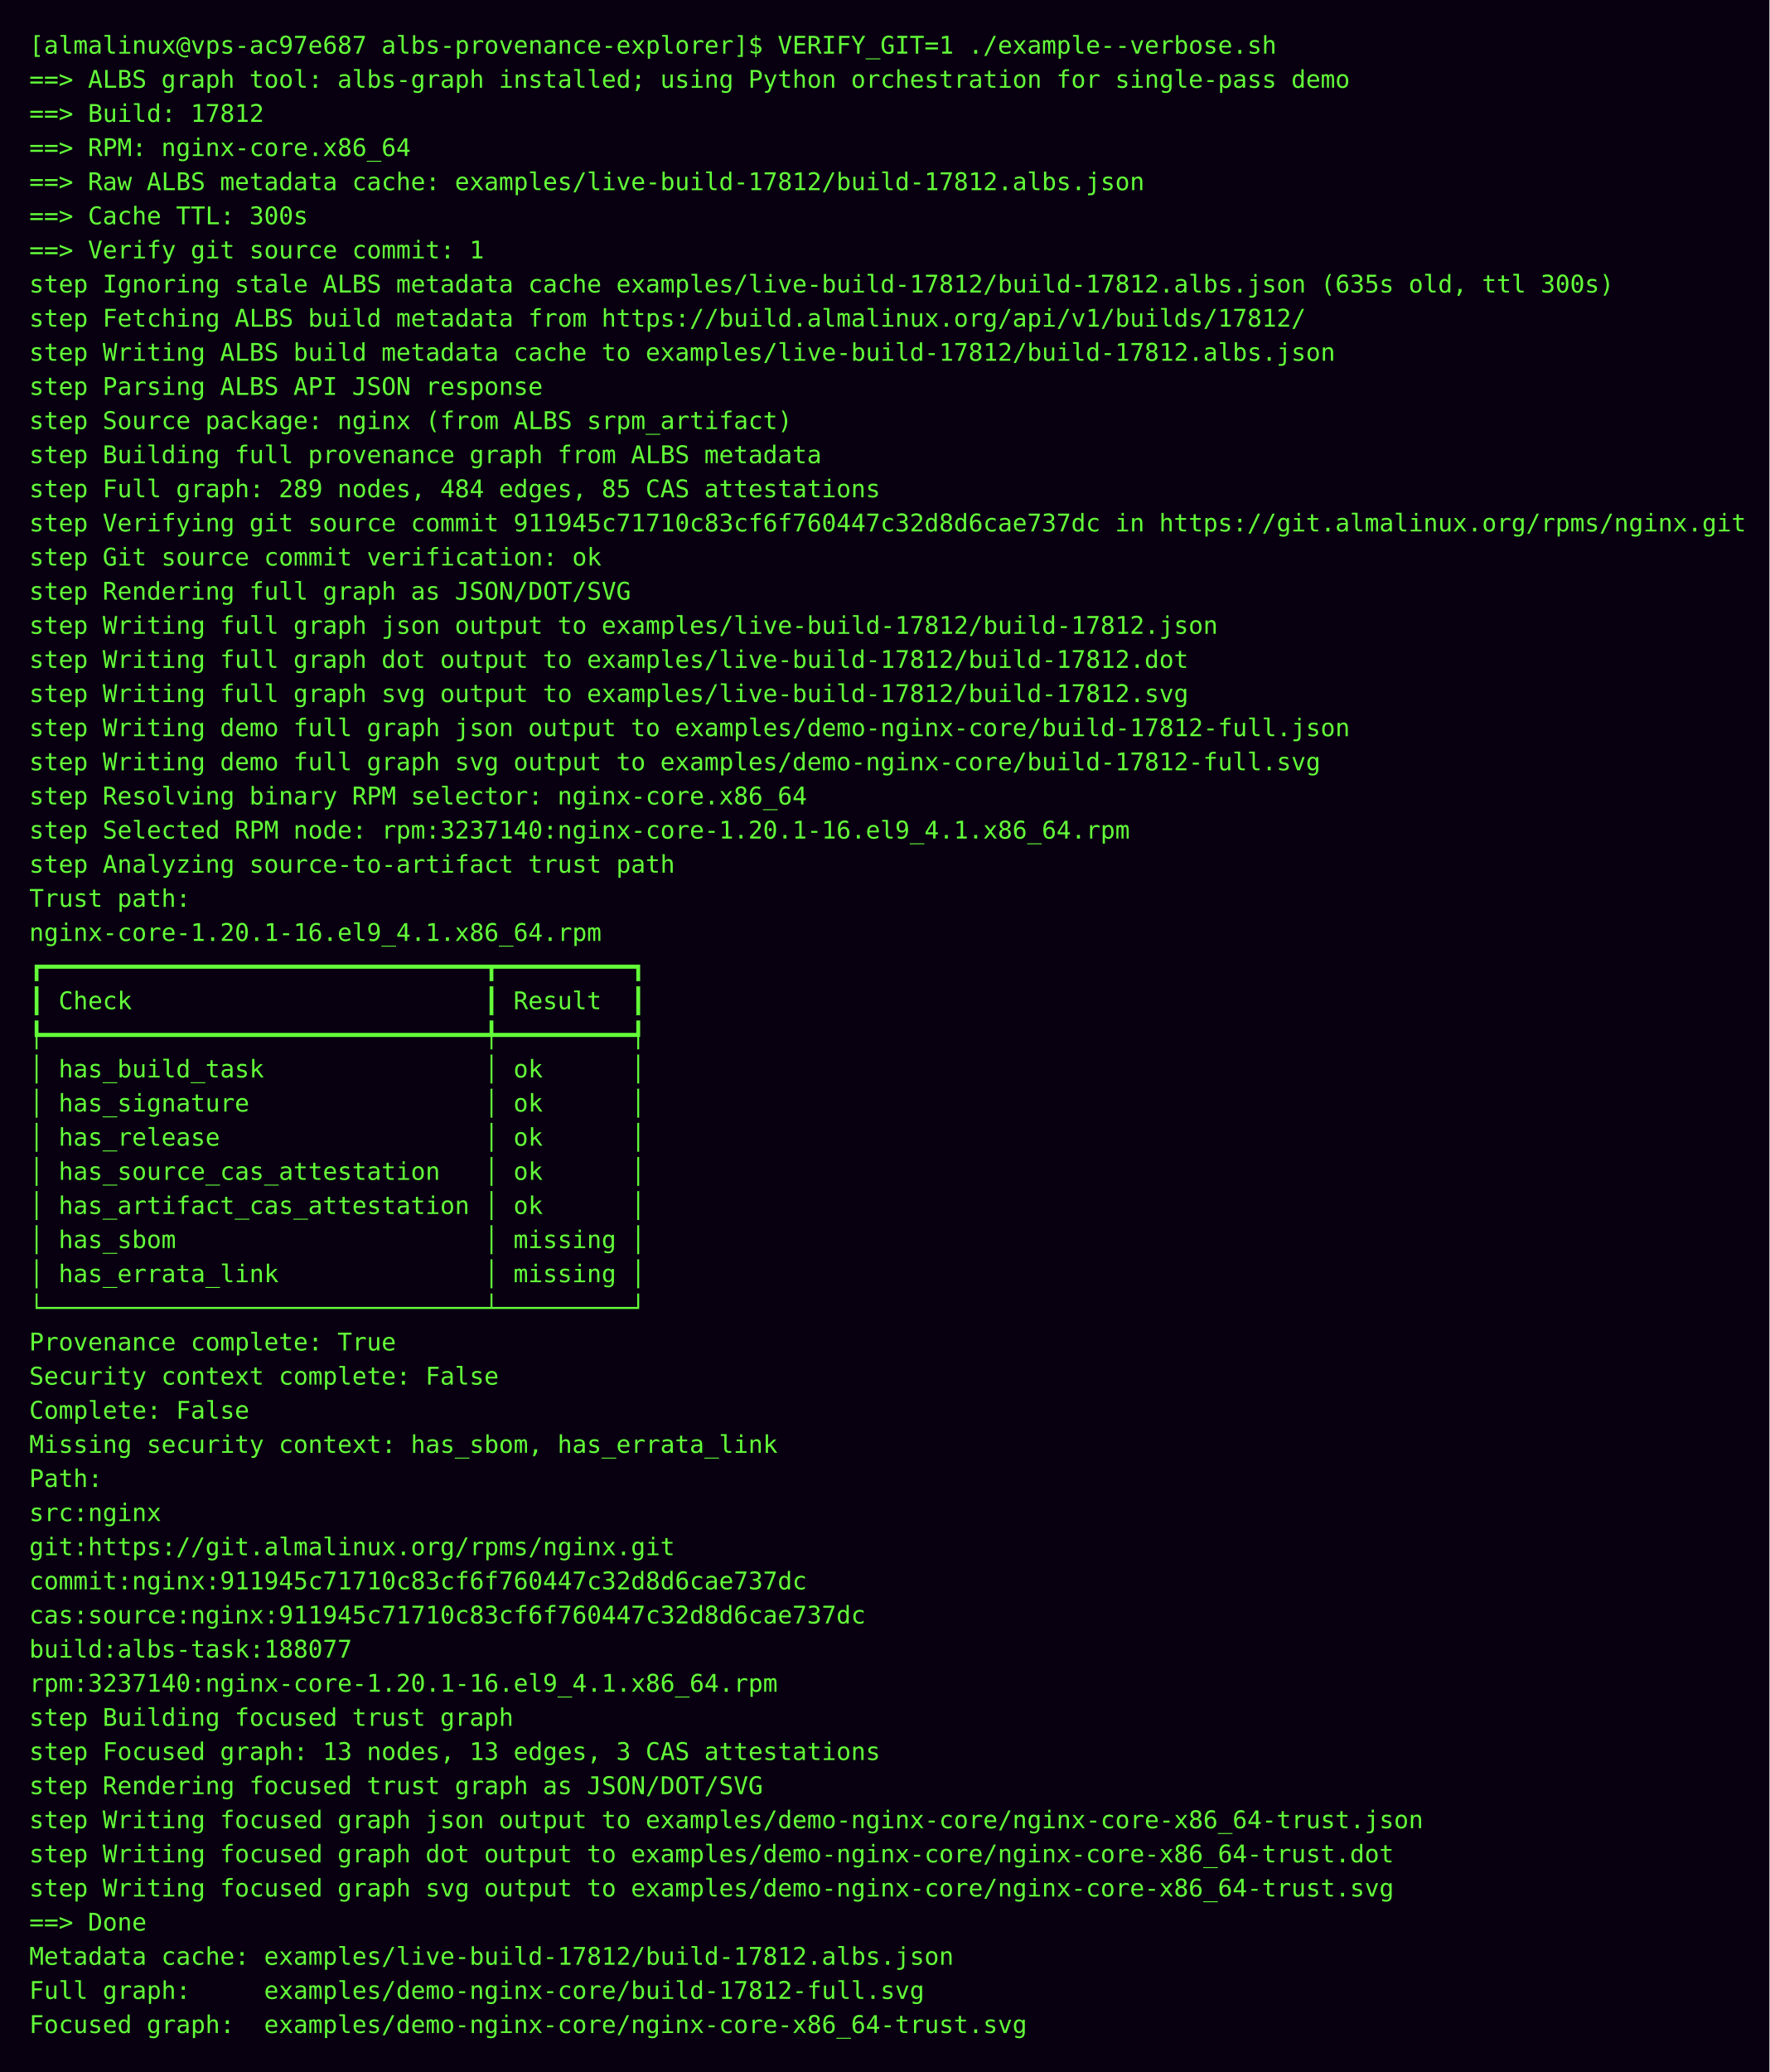
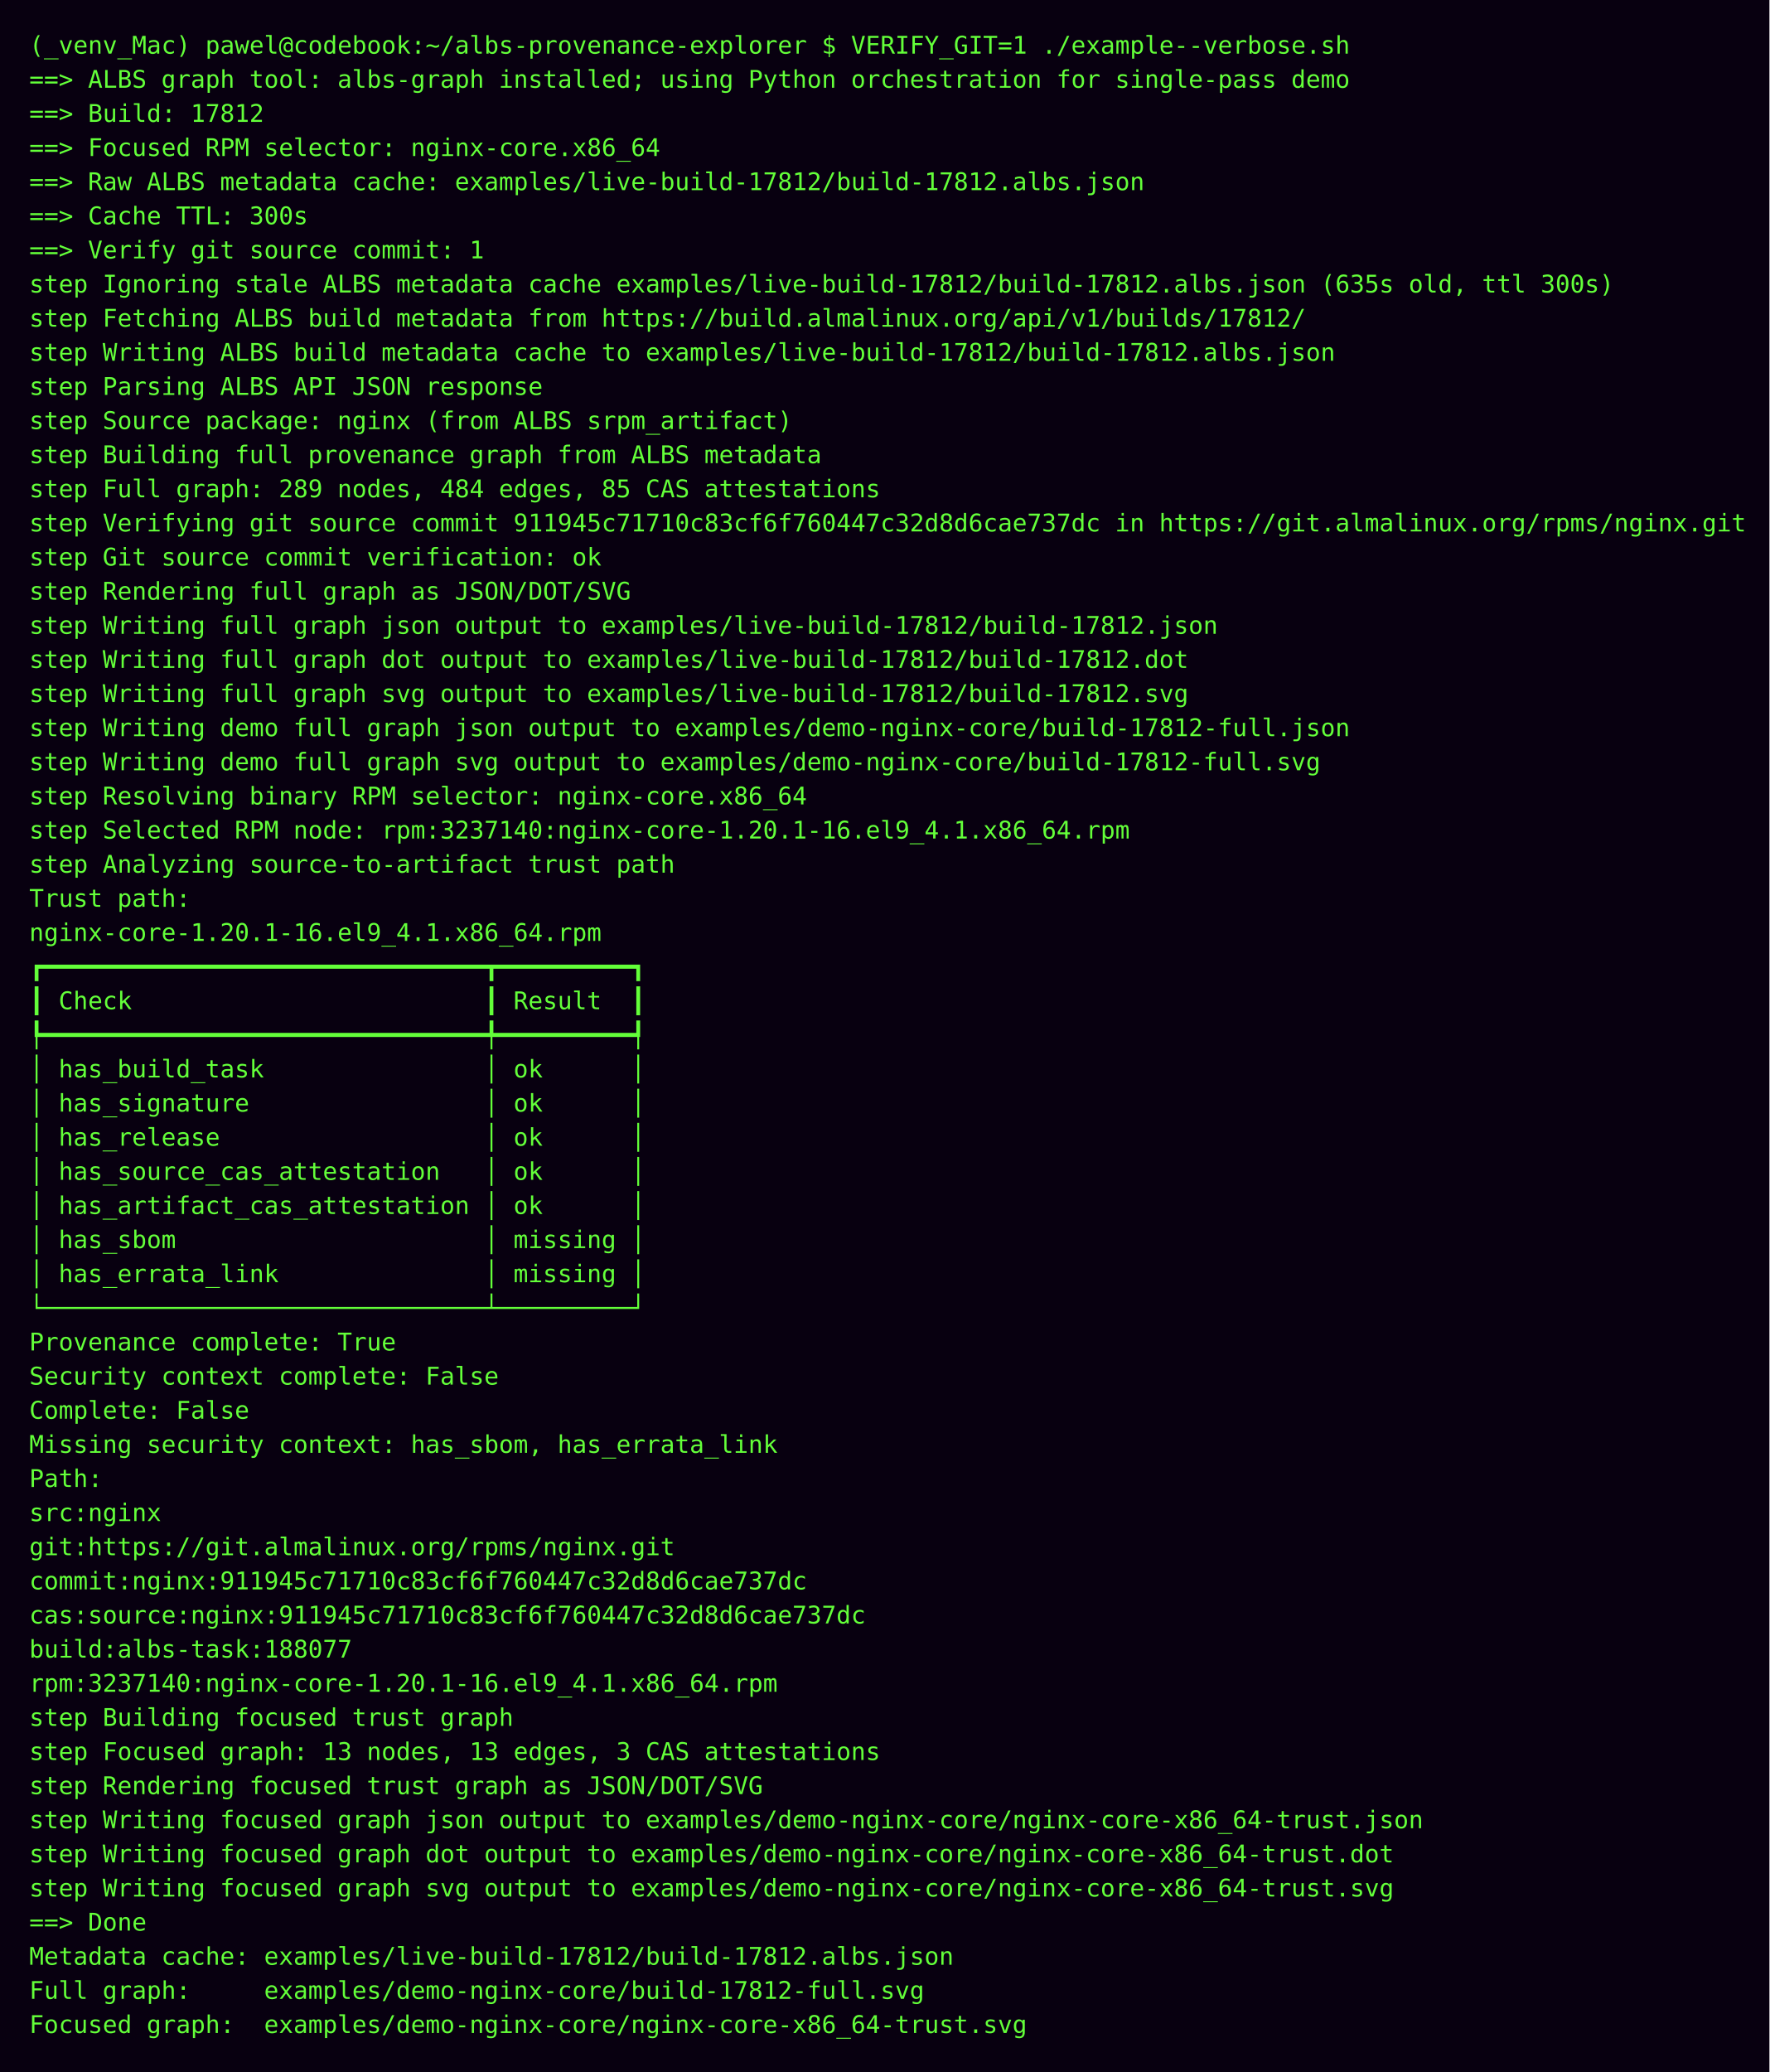
<svg xmlns="http://www.w3.org/2000/svg" width="1089" height="1275" viewBox="0 0 1089 1275">
  <rect width="100%" height="100%" fill="#080010" />
  <text x="18" y="33" font-family="Menlo, Consolas, monospace" font-size="15" fill="#63ff39">
-     <tspan x="18" dy="0">[almalinux@vps-ac97e687 albs-provenance-explorer]$ VERIFY_GIT=1 ./example--verbose.sh</tspan>
+     <tspan x="18" dy="0">(_venv_Mac) pawel@codebook:~/albs-provenance-explorer $ VERIFY_GIT=1 ./example--verbose.sh</tspan>
    <tspan x="18" dy="21">==&gt; ALBS graph tool: albs-graph installed; using Python orchestration for single-pass demo</tspan>
    <tspan x="18" dy="21">==&gt; Build: 17812</tspan>
-     <tspan x="18" dy="21">==&gt; RPM: nginx-core.x86_64</tspan>
+     <tspan x="18" dy="21">==&gt; Focused RPM selector: nginx-core.x86_64</tspan>
    <tspan x="18" dy="21">==&gt; Raw ALBS metadata cache: examples/live-build-17812/build-17812.albs.json</tspan>
    <tspan x="18" dy="21">==&gt; Cache TTL: 300s</tspan>
    <tspan x="18" dy="21">==&gt; Verify git source commit: 1</tspan>
    <tspan x="18" dy="21">step Ignoring stale ALBS metadata cache examples/live-build-17812/build-17812.albs.json (635s old, ttl 300s)</tspan>
    <tspan x="18" dy="21">step Fetching ALBS build metadata from https://build.almalinux.org/api/v1/builds/17812/</tspan>
    <tspan x="18" dy="21">step Writing ALBS build metadata cache to examples/live-build-17812/build-17812.albs.json</tspan>
    <tspan x="18" dy="21">step Parsing ALBS API JSON response</tspan>
    <tspan x="18" dy="21">step Source package: nginx (from ALBS srpm_artifact)</tspan>
    <tspan x="18" dy="21">step Building full provenance graph from ALBS metadata</tspan>
    <tspan x="18" dy="21">step Full graph: 289 nodes, 484 edges, 85 CAS attestations</tspan>
    <tspan x="18" dy="21">step Verifying git source commit 911945c71710c83cf6f760447c32d8d6cae737dc in https://git.almalinux.org/rpms/nginx.git</tspan>
    <tspan x="18" dy="21">step Git source commit verification: ok</tspan>
    <tspan x="18" dy="21">step Rendering full graph as JSON/DOT/SVG</tspan>
    <tspan x="18" dy="21">step Writing full graph json output to examples/live-build-17812/build-17812.json</tspan>
    <tspan x="18" dy="21">step Writing full graph dot output to examples/live-build-17812/build-17812.dot</tspan>
    <tspan x="18" dy="21">step Writing full graph svg output to examples/live-build-17812/build-17812.svg</tspan>
    <tspan x="18" dy="21">step Writing demo full graph json output to examples/demo-nginx-core/build-17812-full.json</tspan>
    <tspan x="18" dy="21">step Writing demo full graph svg output to examples/demo-nginx-core/build-17812-full.svg</tspan>
    <tspan x="18" dy="21">step Resolving binary RPM selector: nginx-core.x86_64</tspan>
    <tspan x="18" dy="21">step Selected RPM node: rpm:3237140:nginx-core-1.20.1-16.el9_4.1.x86_64.rpm</tspan>
    <tspan x="18" dy="21">step Analyzing source-to-artifact trust path</tspan>
    <tspan x="18" dy="21">               Trust path:                </tspan>
    <tspan x="18" dy="21"> nginx-core-1.20.1-16.el9_4.1.x86_64.rpm  </tspan>
    <tspan x="18" dy="21">┏━━━━━━━━━━━━━━━━━━━━━━━━━━━━━━┳━━━━━━━━━┓</tspan>
    <tspan x="18" dy="21">┃ Check                        ┃ Result  ┃</tspan>
    <tspan x="18" dy="21">┡━━━━━━━━━━━━━━━━━━━━━━━━━━━━━━╇━━━━━━━━━┩</tspan>
    <tspan x="18" dy="21">│ has_build_task               │ ok      │</tspan>
    <tspan x="18" dy="21">│ has_signature                │ ok      │</tspan>
    <tspan x="18" dy="21">│ has_release                  │ ok      │</tspan>
    <tspan x="18" dy="21">│ has_source_cas_attestation   │ ok      │</tspan>
    <tspan x="18" dy="21">│ has_artifact_cas_attestation │ ok      │</tspan>
    <tspan x="18" dy="21">│ has_sbom                     │ missing │</tspan>
    <tspan x="18" dy="21">│ has_errata_link              │ missing │</tspan>
    <tspan x="18" dy="21">└──────────────────────────────┴─────────┘</tspan>
    <tspan x="18" dy="21">Provenance complete: True</tspan>
    <tspan x="18" dy="21">Security context complete: False</tspan>
    <tspan x="18" dy="21">Complete: False</tspan>
    <tspan x="18" dy="21">Missing security context: has_sbom, has_errata_link</tspan>
    <tspan x="18" dy="21">Path:</tspan>
    <tspan x="18" dy="21">  src:nginx</tspan>
    <tspan x="18" dy="21">  git:https://git.almalinux.org/rpms/nginx.git</tspan>
    <tspan x="18" dy="21">  commit:nginx:911945c71710c83cf6f760447c32d8d6cae737dc</tspan>
    <tspan x="18" dy="21">  cas:source:nginx:911945c71710c83cf6f760447c32d8d6cae737dc</tspan>
    <tspan x="18" dy="21">  build:albs-task:188077</tspan>
    <tspan x="18" dy="21">  rpm:3237140:nginx-core-1.20.1-16.el9_4.1.x86_64.rpm</tspan>
    <tspan x="18" dy="21">step Building focused trust graph</tspan>
    <tspan x="18" dy="21">step Focused graph: 13 nodes, 13 edges, 3 CAS attestations</tspan>
    <tspan x="18" dy="21">step Rendering focused trust graph as JSON/DOT/SVG</tspan>
    <tspan x="18" dy="21">step Writing focused graph json output to examples/demo-nginx-core/nginx-core-x86_64-trust.json</tspan>
    <tspan x="18" dy="21">step Writing focused graph dot output to examples/demo-nginx-core/nginx-core-x86_64-trust.dot</tspan>
    <tspan x="18" dy="21">step Writing focused graph svg output to examples/demo-nginx-core/nginx-core-x86_64-trust.svg</tspan>
    <tspan x="18" dy="21">==&gt; Done</tspan>
    <tspan x="18" dy="21">Metadata cache: examples/live-build-17812/build-17812.albs.json</tspan>
    <tspan x="18" dy="21">Full graph:     examples/demo-nginx-core/build-17812-full.svg</tspan>
    <tspan x="18" dy="21">Focused graph:  examples/demo-nginx-core/nginx-core-x86_64-trust.svg</tspan>
  </text>
</svg>
